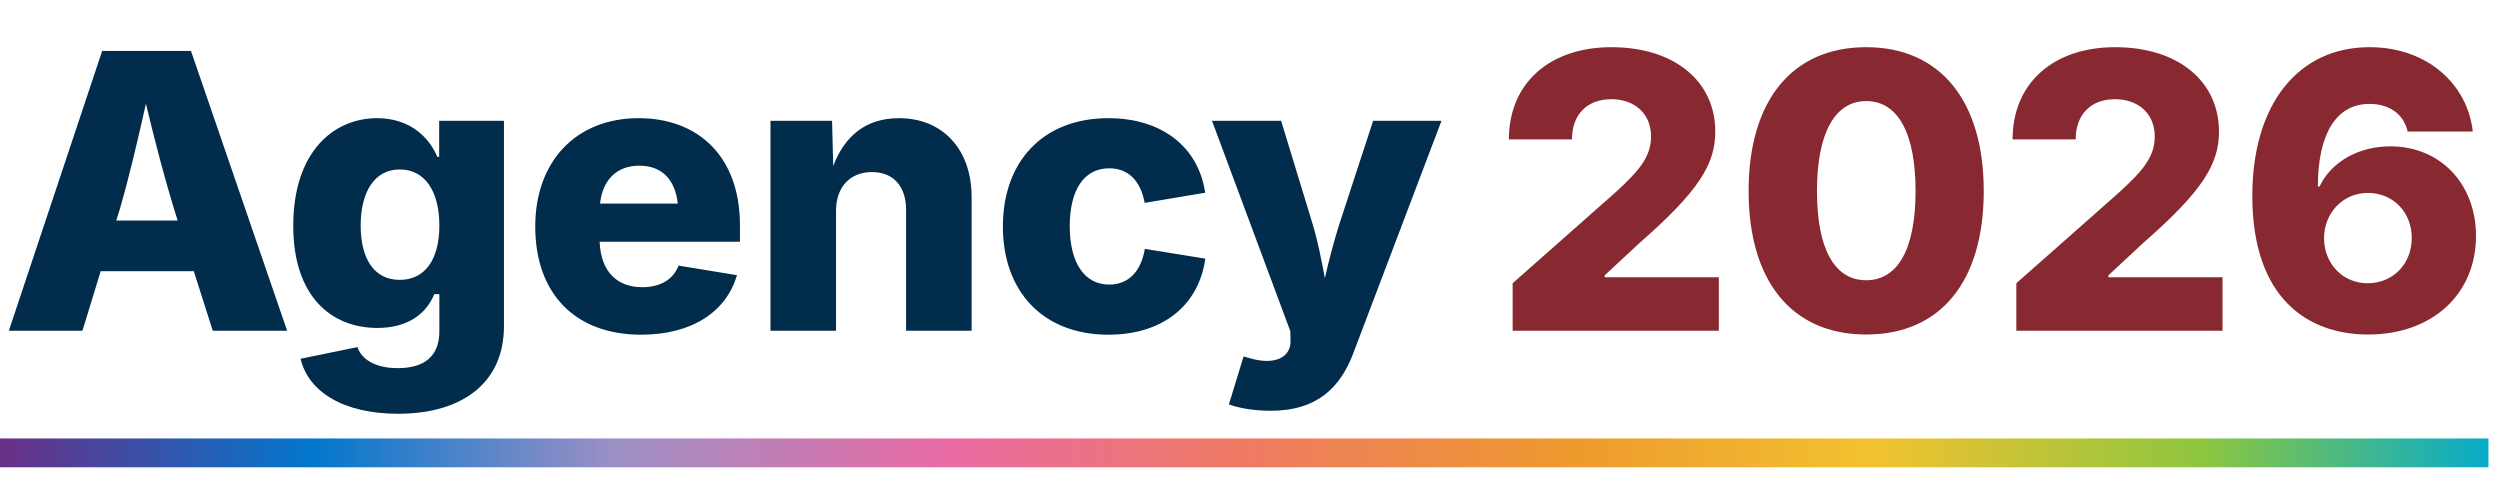
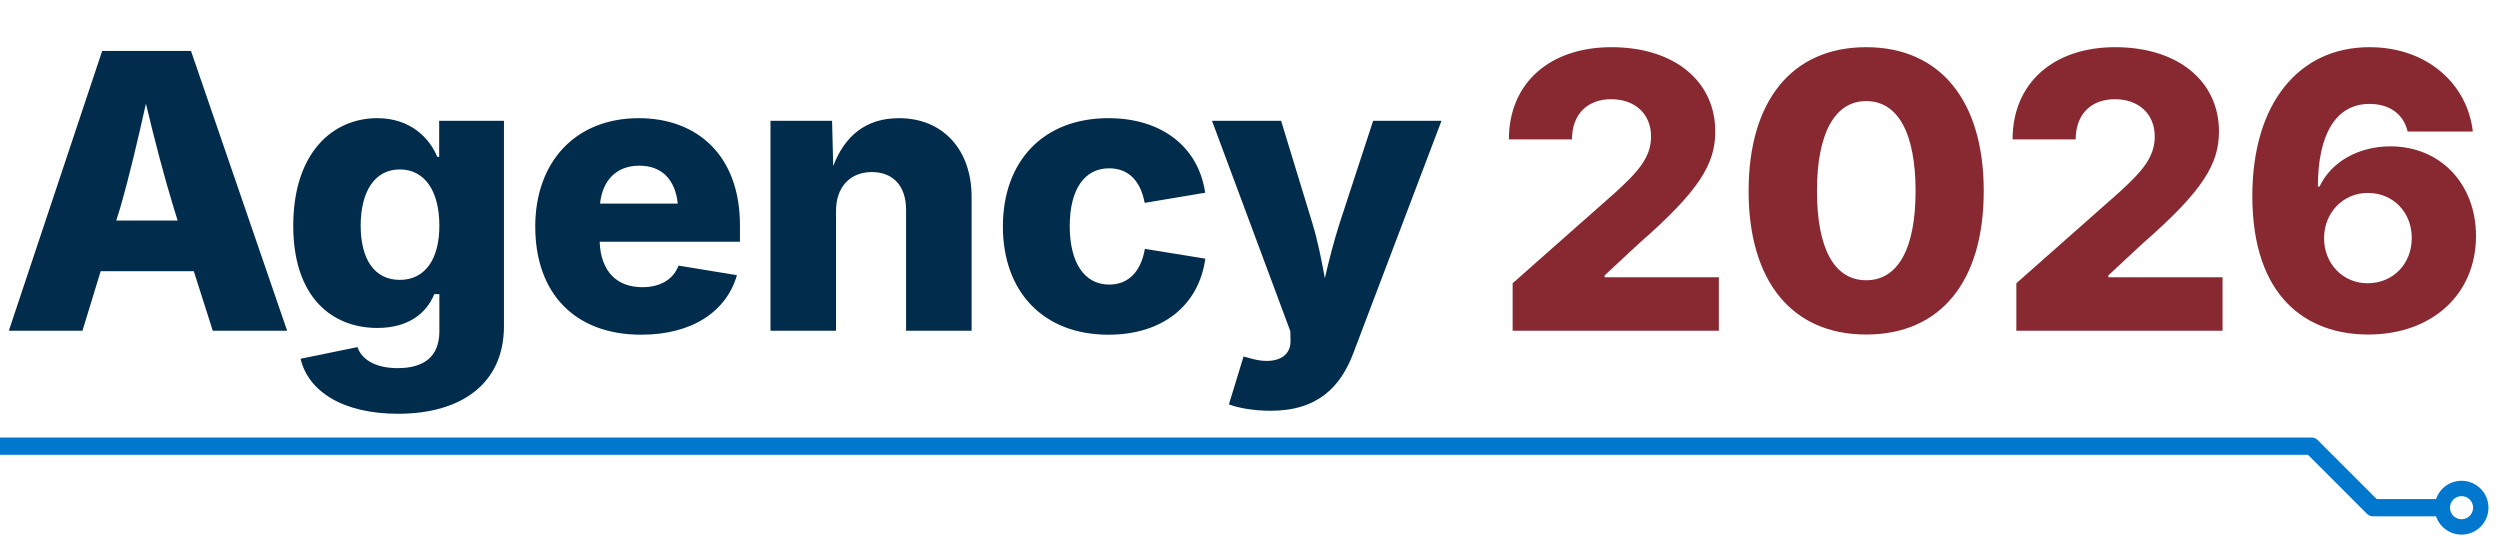
- <svg xmlns="http://www.w3.org/2000/svg" width="624" height="120" viewBox="0 0 624 120">
+ <svg xmlns="http://www.w3.org/2000/svg" width="624" height="139" viewBox="0 0 624 139">
  <g class="agency-wordmark">
    <text x="0" y="82.56" font-family="Inter, Arial, sans-serif" font-weight="800" font-size="96" letter-spacing="-0.96" fill="#022C4C">Agency<tspan dx="11.52" fill="#882831">2026</tspan>
    </text>
-     <g transform="translate(0 109.44)">
-       <defs>
-         <linearGradient id="wm96" x1="0" x2="1">
-           <stop offset="0" stop-color="#6F2C83" />
-           <stop offset="0.13" stop-color="#0177CD" />
-           <stop offset="0.25" stop-color="#9C90C5" />
-           <stop offset="0.38" stop-color="#E86BA5" />
-           <stop offset="0.5" stop-color="#EE7A63" />
-           <stop offset="0.63" stop-color="#EE9A2E" />
-           <stop offset="0.75" stop-color="#F2C230" />
-           <stop offset="0.88" stop-color="#8DC63F" />
-           <stop offset="1" stop-color="#00AAD2" />
-         </linearGradient>
-       </defs>
-       <rect width="621.12" height="7.2" fill="url(#wm96)" />
+     <g transform="translate(0 105.6)">
+       <g class="agency-underline" fill="none" stroke="#0177CD" stroke-linecap="round" stroke-linejoin="round">
+         <path d="M0 5.76 H576.96 L592.32 21.12 H607.68" stroke-width="4.32" />
+         <circle cx="614.4" cy="21.12" r="4.8" stroke-width="3.84" fill="none" />
+       </g>
    </g>
  </g>
</svg>
